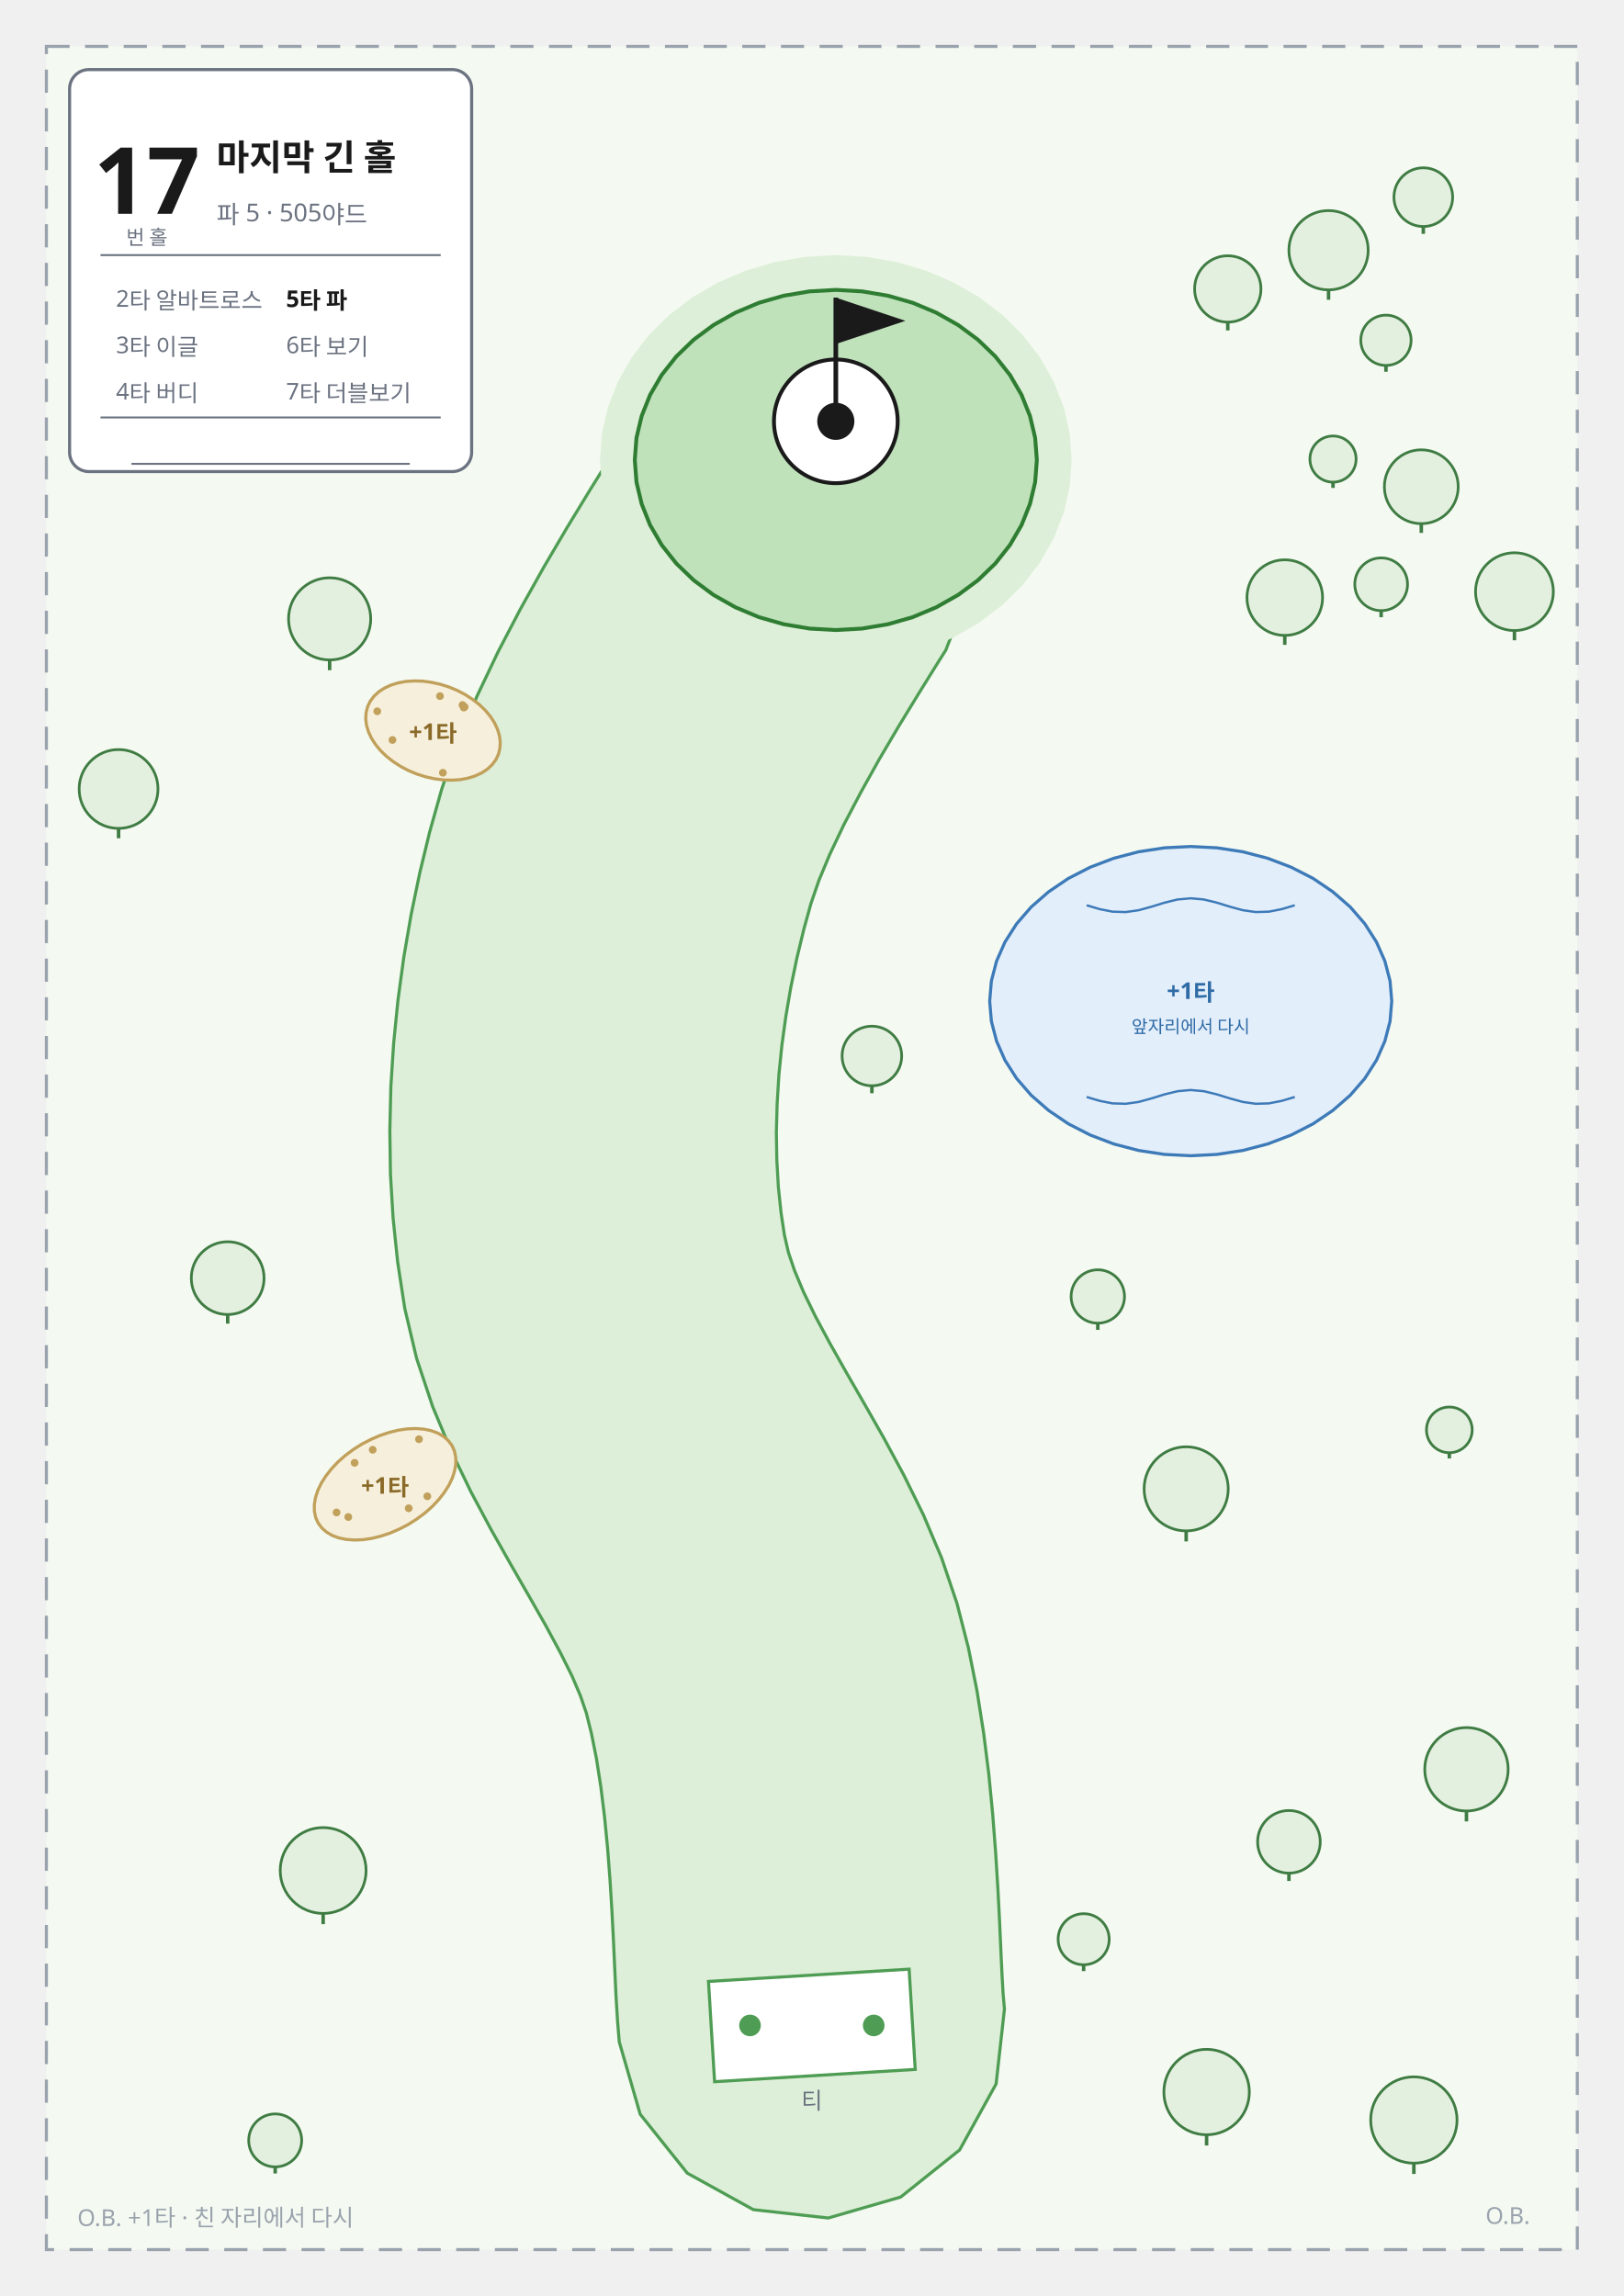
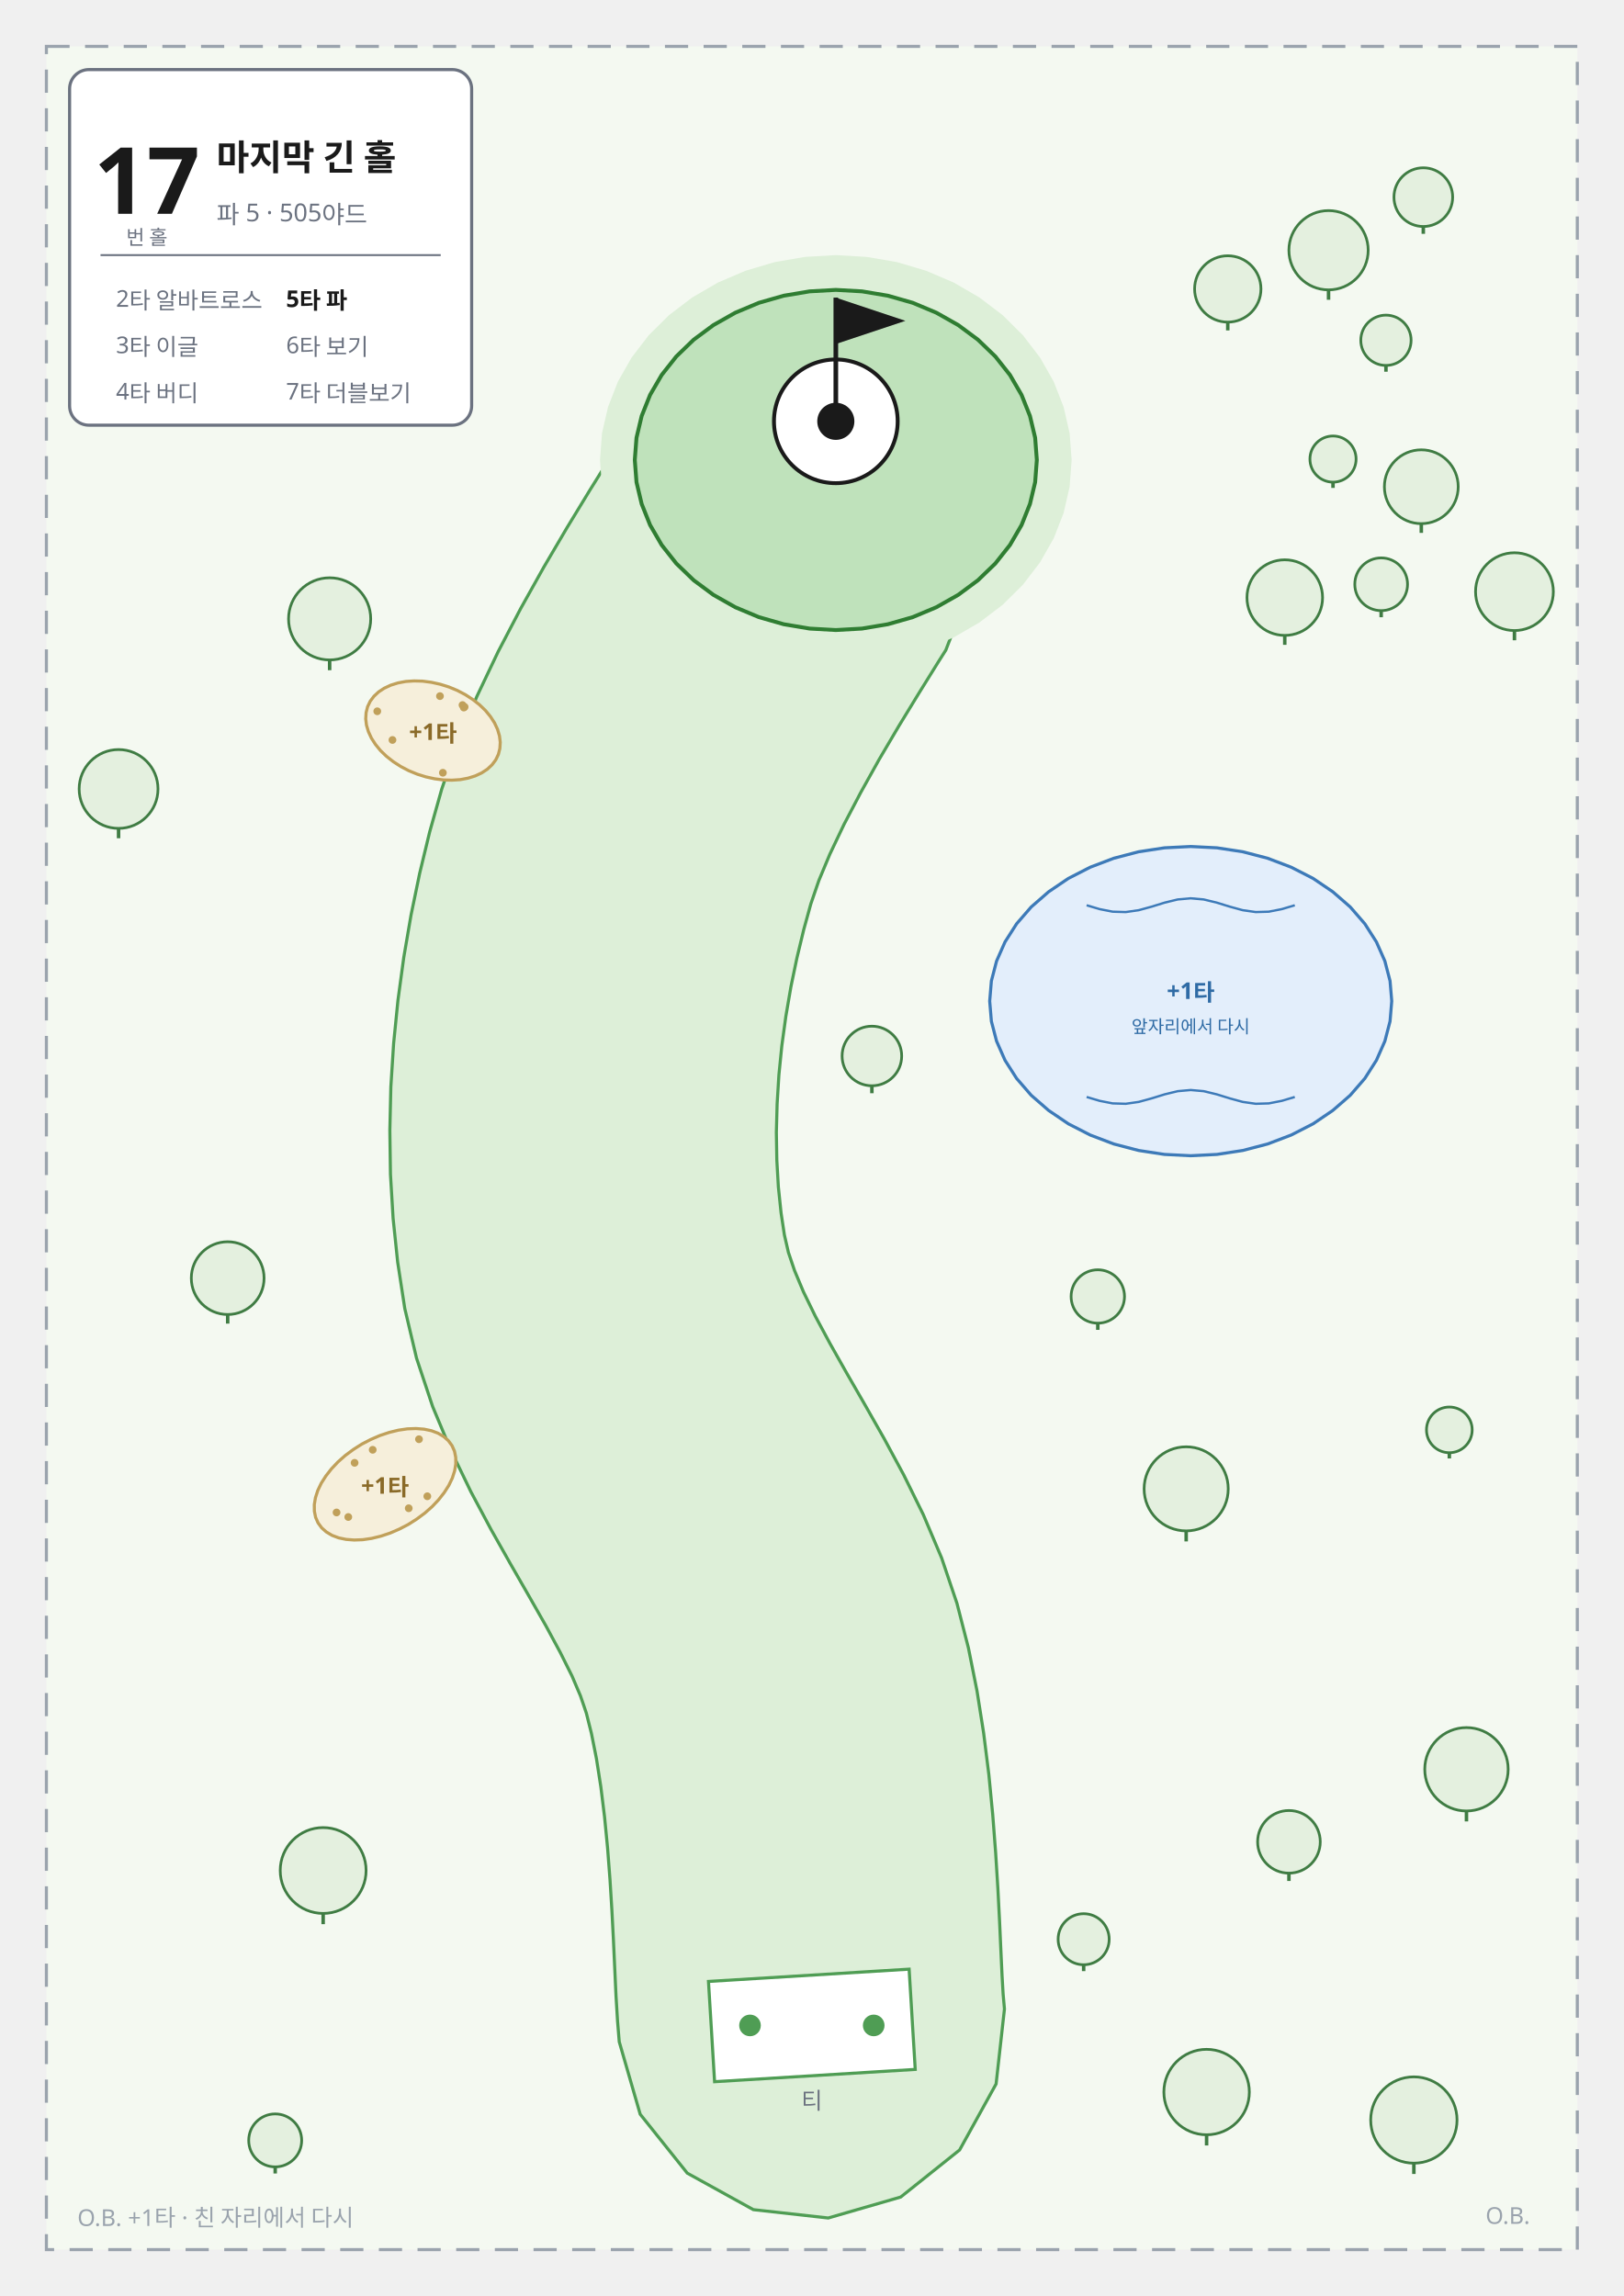
<svg xmlns="http://www.w3.org/2000/svg" width="210mm" height="297mm" viewBox="0 0 210 297" font-family="Noto Sans KR">
  <g id="pc-art" fill="#1a1a1a" stroke="none">
    <rect x="6" y="6" width="198" height="285" fill="#f4f9f1" stroke="#9aa3ad" stroke-width="0.4" stroke-dasharray="3 2" />
    <path d="M80.09 264.12 L79.87 261.46 L79.67 258.17 L79.51 254.69 L79.34 251 L79.14 247.12 L78.89 243.11 L78.58 239.05 L78.19 235.03 L77.71 231.14 L77.14 227.49 L76.49 224.22 L75.83 221.59 L75.07 219.36 L73.98 216.8 L72.47 213.77 L70.61 210.32 L68.44 206.51 L66.05 202.35 L63.51 197.85 L60.91 192.98 L58.36 187.7 L55.96 181.96 L53.87 175.68 L52.35 169.25 L51.43 163.25 L50.84 157.58 L50.5 151.91 L50.42 146.24 L50.55 140.59 L50.91 134.97 L51.47 129.38 L52.22 123.85 L53.16 118.37 L54.28 112.96 L55.57 107.62 L57.13 102.08 L59.17 96.11 L61.67 90.1 L64.42 84.31 L67.34 78.72 L70.34 73.35 L73.35 68.23 L76.28 63.42 L79.03 59.01 L80.05 57.4 L86.77 50.32 L95.68 46.36 L105.43 46.11 L114.54 49.61 L121.61 56.32 L125.58 65.24 L125.83 74.99 L122.33 84.09 L121.41 85.54 L118.85 89.66 L116.26 93.9 L113.72 98.21 L111.33 102.5 L109.16 106.64 L107.33 110.49 L105.91 113.89 L104.87 116.92 L103.96 120.22 L103.07 123.91 L102.29 127.66 L101.64 131.45 L101.12 135.25 L100.74 139.03 L100.51 142.78 L100.41 146.47 L100.47 150.06 L100.67 153.55 L101.02 156.9 L101.45 159.75 L101.97 162.01 L102.76 164.35 L103.92 167.12 L105.46 170.28 L107.34 173.78 L109.49 177.59 L111.85 181.69 L114.35 186.09 L116.9 190.82 L119.42 195.94 L121.78 201.52 L123.77 207.41 L125.25 213.17 L126.36 218.73 L127.22 224.19 L127.89 229.53 L128.39 234.7 L128.77 239.64 L129.06 244.29 L129.28 248.56 L129.45 252.35 L129.6 255.55 L129.74 257.96 L129.91 259.88 L128.83 269.57 L124.11 278.11 L116.49 284.2 L107.12 286.91 L97.43 285.83 L88.89 281.11 L82.8 273.49 Z" fill="#ddefd8" stroke="#4f9d54" stroke-width="0.4" />
    <path d="M180 129.5 L179.78 132.11 L179.11 134.68 L178.02 137.15 L176.52 139.5 L174.63 141.68 L172.38 143.64 L169.83 145.37 L167 146.82 L163.95 147.98 L160.73 148.82 L157.39 149.33 L154 149.5 L150.61 149.33 L147.27 148.82 L144.05 147.98 L141 146.82 L138.17 145.37 L135.62 143.64 L133.37 141.68 L131.48 139.5 L129.98 137.15 L128.89 134.68 L128.22 132.11 L128 129.5 L128.22 126.89 L128.89 124.32 L129.98 121.85 L131.48 119.5 L133.37 117.32 L135.62 115.36 L138.17 113.63 L141 112.18 L144.05 111.02 L147.27 110.18 L150.61 109.67 L154 109.5 L157.39 109.67 L160.73 110.18 L163.95 111.02 L167 112.18 L169.83 113.63 L172.38 115.36 L174.63 117.32 L176.52 119.5 L178.02 121.85 L179.11 124.32 L179.78 126.89 Z" fill="#e3eefb" stroke="#3d7ab8" stroke-width="0.4" />
    <path d="M140.54 117.1 L142.22 117.6 L143.9 117.93 L145.59 117.98 L147.27 117.74 L148.95 117.28 L150.63 116.76 L152.32 116.35 L154 116.2 L155.68 116.35 L157.37 116.76 L159.05 117.28 L160.73 117.74 L162.41 117.98 L164.1 117.93 L165.78 117.6 L167.46 117.1" fill="none" stroke="#3d7ab8" stroke-width="0.3" />
    <path d="M140.54 141.9 L142.22 142.4 L143.9 142.73 L145.59 142.78 L147.27 142.54 L148.95 142.08 L150.63 141.56 L152.32 141.15 L154 141 L155.68 141.15 L157.37 141.56 L159.05 142.08 L160.73 142.54 L162.41 142.78 L164.1 142.73 L165.78 142.4 L167.46 141.9" fill="none" stroke="#3d7ab8" stroke-width="0.3" />
    <text x="154" y="128" font-size="3" dominant-baseline="central" fill="#2f6ba5" text-anchor="middle" font-weight="bold">+1타</text>
    <text x="154" y="132.605" font-size="2.3" dominant-baseline="central" fill="#2f6ba5" text-anchor="middle">앞자리에서 다시</text>
    <path d="M138.6 59.5 L138.34 62.96 L137.56 66.36 L136.28 69.64 L134.51 72.75 L132.3 75.63 L129.67 78.24 L126.67 80.52 L123.35 82.45 L119.77 83.98 L115.99 85.1 L112.08 85.77 L108.1 86 L104.12 85.77 L100.21 85.1 L96.43 83.98 L92.85 82.45 L89.53 80.52 L86.53 78.24 L83.9 75.63 L81.69 72.75 L79.92 69.64 L78.64 66.36 L77.86 62.96 L77.6 59.5 L77.86 56.04 L78.64 52.64 L79.92 49.36 L81.69 46.25 L83.9 43.37 L86.53 40.76 L89.53 38.48 L92.85 36.55 L96.43 35.02 L100.21 33.9 L104.12 33.23 L108.1 33 L112.08 33.23 L115.99 33.9 L119.77 35.02 L123.35 36.55 L126.67 38.48 L129.67 40.76 L132.3 43.37 L134.51 46.25 L136.28 49.36 L137.56 52.64 L138.34 56.04 Z" fill="#ddefd8" stroke="none" />
    <path d="M134.1 59.5 L133.88 62.37 L133.21 65.19 L132.12 67.92 L130.62 70.5 L128.73 72.89 L126.48 75.06 L123.93 76.95 L121.1 78.55 L118.05 79.83 L114.83 80.75 L111.49 81.31 L108.1 81.5 L104.71 81.31 L101.37 80.75 L98.15 79.83 L95.1 78.55 L92.27 76.95 L89.72 75.06 L87.47 72.89 L85.58 70.5 L84.08 67.92 L82.99 65.19 L82.32 62.37 L82.1 59.5 L82.32 56.63 L82.99 53.81 L84.08 51.08 L85.58 48.5 L87.47 46.11 L89.72 43.94 L92.27 42.05 L95.1 40.45 L98.15 39.17 L101.37 38.25 L104.71 37.69 L108.1 37.5 L111.49 37.69 L114.83 38.25 L118.05 39.17 L121.1 40.45 L123.93 42.05 L126.48 43.94 L128.73 46.11 L130.62 48.5 L132.12 51.08 L133.21 53.81 L133.88 56.63 Z" fill="#bfe2bb" stroke="#2f7d32" stroke-width="0.5" />
    <path d="M58.46 187 L58.78 187.72 L58.94 188.52 L58.95 189.37 L58.8 190.27 L58.5 191.2 L58.05 192.14 L57.45 193.08 L56.73 194 L55.89 194.89 L54.94 195.73 L53.9 196.5 L52.8 197.2 L51.64 197.8 L50.46 198.31 L49.26 198.71 L48.07 199 L46.91 199.17 L45.8 199.21 L44.76 199.13 L43.8 198.93 L42.95 198.61 L42.21 198.17 L41.61 197.64 L41.14 197 L40.82 196.28 L40.66 195.48 L40.65 194.63 L40.8 193.73 L41.1 192.8 L41.55 191.86 L42.15 190.92 L42.87 190 L43.71 189.11 L44.66 188.27 L45.7 187.5 L46.8 186.8 L47.96 186.2 L49.14 185.69 L50.34 185.29 L51.53 185 L52.69 184.83 L53.8 184.79 L54.84 184.87 L55.8 185.07 L56.65 185.39 L57.39 185.83 L57.99 186.36 Z" fill="#f6efdb" stroke="#c0a05a" stroke-width="0.4" />
    <circle cx="43.528" cy="195.645" r="0.5" fill="#c0a05a" stroke="none" />
    <circle cx="52.863" cy="195.102" r="0.5" fill="#c0a05a" stroke="none" />
    <circle cx="45.863" cy="189.225" r="0.5" fill="#c0a05a" stroke="none" />
    <circle cx="55.267" cy="193.551" r="0.5" fill="#c0a05a" stroke="none" />
    <circle cx="45.045" cy="196.233" r="0.5" fill="#c0a05a" stroke="none" />
    <circle cx="48.203" cy="187.539" r="0.5" fill="#c0a05a" stroke="none" />
    <circle cx="54.19" cy="186.172" r="0.5" fill="#c0a05a" stroke="none" />
    <text x="49.8" y="192" font-size="3" dominant-baseline="central" fill="#8a6a28" text-anchor="middle" font-weight="bold">+1타</text>
    <path d="M64.46 97.58 L64.12 98.29 L63.64 98.93 L63.03 99.5 L62.3 99.98 L61.46 100.37 L60.53 100.66 L59.52 100.85 L58.45 100.92 L57.34 100.89 L56.21 100.74 L55.07 100.49 L53.95 100.14 L52.86 99.69 L51.83 99.15 L50.87 98.53 L49.99 97.84 L49.22 97.1 L48.57 96.31 L48.04 95.49 L47.65 94.65 L47.4 93.81 L47.3 92.99 L47.35 92.18 L47.54 91.42 L47.88 90.71 L48.36 90.07 L48.97 89.5 L49.7 89.02 L50.54 88.63 L51.47 88.34 L52.48 88.15 L53.55 88.08 L54.66 88.11 L55.79 88.26 L56.93 88.51 L58.05 88.86 L59.14 89.31 L60.17 89.85 L61.13 90.47 L62.01 91.16 L62.78 91.9 L63.43 92.69 L63.96 93.51 L64.35 94.35 L64.6 95.19 L64.7 96.01 L64.65 96.82 Z" fill="#f6efdb" stroke="#c0a05a" stroke-width="0.4" />
    <circle cx="60.09" cy="91.44" r="0.5" fill="#c0a05a" stroke="none" />
    <circle cx="57.279" cy="99.96" r="0.5" fill="#c0a05a" stroke="none" />
    <circle cx="59.819" cy="91.2" r="0.5" fill="#c0a05a" stroke="none" />
    <circle cx="48.794" cy="92.008" r="0.5" fill="#c0a05a" stroke="none" />
    <circle cx="50.759" cy="95.718" r="0.5" fill="#c0a05a" stroke="none" />
    <circle cx="59.984" cy="91.525" r="0.5" fill="#c0a05a" stroke="none" />
    <circle cx="56.903" cy="90.046" r="0.5" fill="#c0a05a" stroke="none" />
    <text x="56" y="94.5" font-size="3" dominant-baseline="central" fill="#8a6a28" text-anchor="middle" font-weight="bold">+1타</text>
    <line x1="195.869" y1="79.301" x2="195.869" y2="82.823" stroke="#3f7c43" stroke-width="0.45" />
    <circle cx="195.869" cy="76.534" r="5.031" fill="#e4f0df" stroke="#3f7c43" stroke-width="0.35" />
    <line x1="158.793" y1="39.737" x2="158.793" y2="42.741" stroke="#3f7c43" stroke-width="0.45" />
    <circle cx="158.793" cy="37.377" r="4.291" fill="#e4f0df" stroke="#3f7c43" stroke-width="0.35" />
    <line x1="178.632" y1="77.455" x2="178.632" y2="79.843" stroke="#3f7c43" stroke-width="0.45" />
    <circle cx="178.632" cy="75.578" r="3.411" fill="#e4f0df" stroke="#3f7c43" stroke-width="0.35" />
    <line x1="172.404" y1="61.024" x2="172.404" y2="63.114" stroke="#3f7c43" stroke-width="0.45" />
    <circle cx="172.404" cy="59.383" r="2.985" fill="#e4f0df" stroke="#3f7c43" stroke-width="0.35" />
    <line x1="171.826" y1="35.189" x2="171.826" y2="38.778" stroke="#3f7c43" stroke-width="0.45" />
    <circle cx="171.826" cy="32.369" r="5.127" fill="#e4f0df" stroke="#3f7c43" stroke-width="0.35" />
    <line x1="166.165" y1="79.991" x2="166.165" y2="83.413" stroke="#3f7c43" stroke-width="0.45" />
    <circle cx="166.165" cy="77.303" r="4.889" fill="#e4f0df" stroke="#3f7c43" stroke-width="0.35" />
    <line x1="184.082" y1="27.59" x2="184.082" y2="30.247" stroke="#3f7c43" stroke-width="0.45" />
    <circle cx="184.082" cy="25.502" r="3.796" fill="#e4f0df" stroke="#3f7c43" stroke-width="0.35" />
    <line x1="183.823" y1="65.588" x2="183.823" y2="68.93" stroke="#3f7c43" stroke-width="0.45" />
    <circle cx="183.823" cy="62.962" r="4.774" fill="#e4f0df" stroke="#3f7c43" stroke-width="0.35" />
    <line x1="179.25" y1="45.806" x2="179.25" y2="48.084" stroke="#3f7c43" stroke-width="0.45" />
    <circle cx="179.25" cy="44.017" r="3.253" fill="#e4f0df" stroke="#3f7c43" stroke-width="0.35" />
    <line x1="156.055" y1="273.658" x2="156.055" y2="277.526" stroke="#3f7c43" stroke-width="0.45" />
    <circle cx="156.055" cy="270.618" r="5.526" fill="#e4f0df" stroke="#3f7c43" stroke-width="0.35" />
    <line x1="15.335" y1="104.862" x2="15.335" y2="108.431" stroke="#3f7c43" stroke-width="0.45" />
    <circle cx="15.335" cy="102.058" r="5.098" fill="#e4f0df" stroke="#3f7c43" stroke-width="0.35" />
    <line x1="166.703" y1="240.478" x2="166.703" y2="243.313" stroke="#3f7c43" stroke-width="0.45" />
    <circle cx="166.703" cy="238.251" r="4.05" fill="#e4f0df" stroke="#3f7c43" stroke-width="0.35" />
    <line x1="187.448" y1="186.588" x2="187.448" y2="188.657" stroke="#3f7c43" stroke-width="0.45" />
    <circle cx="187.448" cy="184.962" r="2.956" fill="#e4f0df" stroke="#3f7c43" stroke-width="0.35" />
    <line x1="41.795" y1="245.014" x2="41.795" y2="248.9" stroke="#3f7c43" stroke-width="0.45" />
    <circle cx="41.795" cy="241.96" r="5.552" fill="#e4f0df" stroke="#3f7c43" stroke-width="0.35" />
    <line x1="153.412" y1="195.583" x2="153.412" y2="199.39" stroke="#3f7c43" stroke-width="0.45" />
    <circle cx="153.412" cy="192.591" r="5.439" fill="#e4f0df" stroke="#3f7c43" stroke-width="0.35" />
    <line x1="189.663" y1="231.833" x2="189.663" y2="235.609" stroke="#3f7c43" stroke-width="0.45" />
    <circle cx="189.663" cy="228.867" r="5.394" fill="#e4f0df" stroke="#3f7c43" stroke-width="0.35" />
    <line x1="29.448" y1="167.921" x2="29.448" y2="171.215" stroke="#3f7c43" stroke-width="0.45" />
    <circle cx="29.448" cy="165.333" r="4.705" fill="#e4f0df" stroke="#3f7c43" stroke-width="0.35" />
    <line x1="182.861" y1="277.306" x2="182.861" y2="281.214" stroke="#3f7c43" stroke-width="0.45" />
    <circle cx="182.861" cy="274.235" r="5.583" fill="#e4f0df" stroke="#3f7c43" stroke-width="0.35" />
    <line x1="112.765" y1="138.716" x2="112.765" y2="141.414" stroke="#3f7c43" stroke-width="0.45" />
    <circle cx="112.765" cy="136.597" r="3.854" fill="#e4f0df" stroke="#3f7c43" stroke-width="0.35" />
    <line x1="141.984" y1="169.606" x2="141.984" y2="172.023" stroke="#3f7c43" stroke-width="0.45" />
    <circle cx="141.984" cy="167.707" r="3.453" fill="#e4f0df" stroke="#3f7c43" stroke-width="0.35" />
    <line x1="42.633" y1="82.975" x2="42.633" y2="86.694" stroke="#3f7c43" stroke-width="0.45" />
    <circle cx="42.633" cy="80.053" r="5.313" fill="#e4f0df" stroke="#3f7c43" stroke-width="0.35" />
    <line x1="140.153" y1="252.665" x2="140.153" y2="254.976" stroke="#3f7c43" stroke-width="0.45" />
    <circle cx="140.153" cy="250.849" r="3.302" fill="#e4f0df" stroke="#3f7c43" stroke-width="0.35" />
    <line x1="35.592" y1="278.755" x2="35.592" y2="281.153" stroke="#3f7c43" stroke-width="0.45" />
    <circle cx="35.592" cy="276.872" r="3.425" fill="#e4f0df" stroke="#3f7c43" stroke-width="0.35" />
    <text x="10" y="286.5" font-size="3" dominant-baseline="central" fill="#9aa3ad" text-anchor="start">O.B. +1타 · 친 자리에서 다시</text>
    <text x="195" y="286.5" font-size="3" dominant-baseline="central" fill="#9aa3ad" text-anchor="middle">O.B.</text>
    <path d="M92.42 269.28 L91.63 256.31 L117.58 254.72 L118.37 267.69 Z" fill="#ffffff" stroke="#4f9d54" stroke-width="0.4" />
    <circle cx="97" cy="262" r="1.4" fill="#4f9d54" stroke="none" />
    <circle cx="113" cy="262" r="1.4" fill="#4f9d54" stroke="none" />
    <text x="105" y="271.5" font-size="3" dominant-baseline="central" fill="#6b7280" text-anchor="middle">티</text>
    <circle cx="108.1" cy="54.5" r="8" fill="#ffffff" stroke="#1a1a1a" stroke-width="0.5" />
    <circle cx="108.1" cy="54.5" r="2.4" fill="#1a1a1a" stroke="none" />
    <line x1="108.1" y1="54.5" x2="108.1" y2="38.5" stroke="#1a1a1a" stroke-width="0.6" />
    <path d="M108.1 38.5 L117.1 41.5 L108.1 44.5 Z" fill="#1a1a1a" stroke="none" />
-     <rect x="9" y="9" width="52" height="52" fill="#ffffff" stroke="#6b7280" stroke-width="0.4" rx="2.5" />
+     <rect x="9" y="9" width="52" height="46" fill="#ffffff" stroke="#6b7280" stroke-width="0.4" rx="2.5" />
    <text x="19" y="23" font-size="12" dominant-baseline="central" text-anchor="middle" font-weight="bold">17</text>
    <text x="19" y="30.5" font-size="2.6" dominant-baseline="central" fill="#6b7280" text-anchor="middle">번 홀</text>
    <text x="28" y="20" font-size="4.6" dominant-baseline="central" text-anchor="start" font-weight="bold">마지막 긴 홀</text>
    <text x="28" y="27.5" font-size="3.2" dominant-baseline="central" fill="#6b7280" text-anchor="start">파 5 · 505야드</text>
    <line x1="13" y1="33" x2="57" y2="33" stroke="#6b7280" stroke-width="0.25" />
-     <line x1="13" y1="54" x2="57" y2="54" stroke="#6b7280" stroke-width="0.25" />
    <text x="15" y="38.5" font-size="3" dominant-baseline="central" text-anchor="start" fill="#6b7280">2타 알바트로스</text>
    <text x="15" y="44.5" font-size="3" dominant-baseline="central" text-anchor="start" fill="#6b7280">3타 이글</text>
    <text x="15" y="50.5" font-size="3" dominant-baseline="central" text-anchor="start" fill="#6b7280">4타 버디</text>
    <text x="37" y="38.5" font-size="3" dominant-baseline="central" text-anchor="start" font-weight="bold" fill="#1a1a1a">5타 파</text>
    <text x="37" y="44.5" font-size="3" dominant-baseline="central" text-anchor="start" fill="#6b7280">6타 보기</text>
    <text x="37" y="50.5" font-size="3" dominant-baseline="central" text-anchor="start" fill="#6b7280">7타 더블보기</text>
-     <line x1="17" y1="60" x2="53" y2="60" stroke="#6b7280" stroke-width="0.25" />
  </g>
  <g id="pc-slot" />
</svg>
